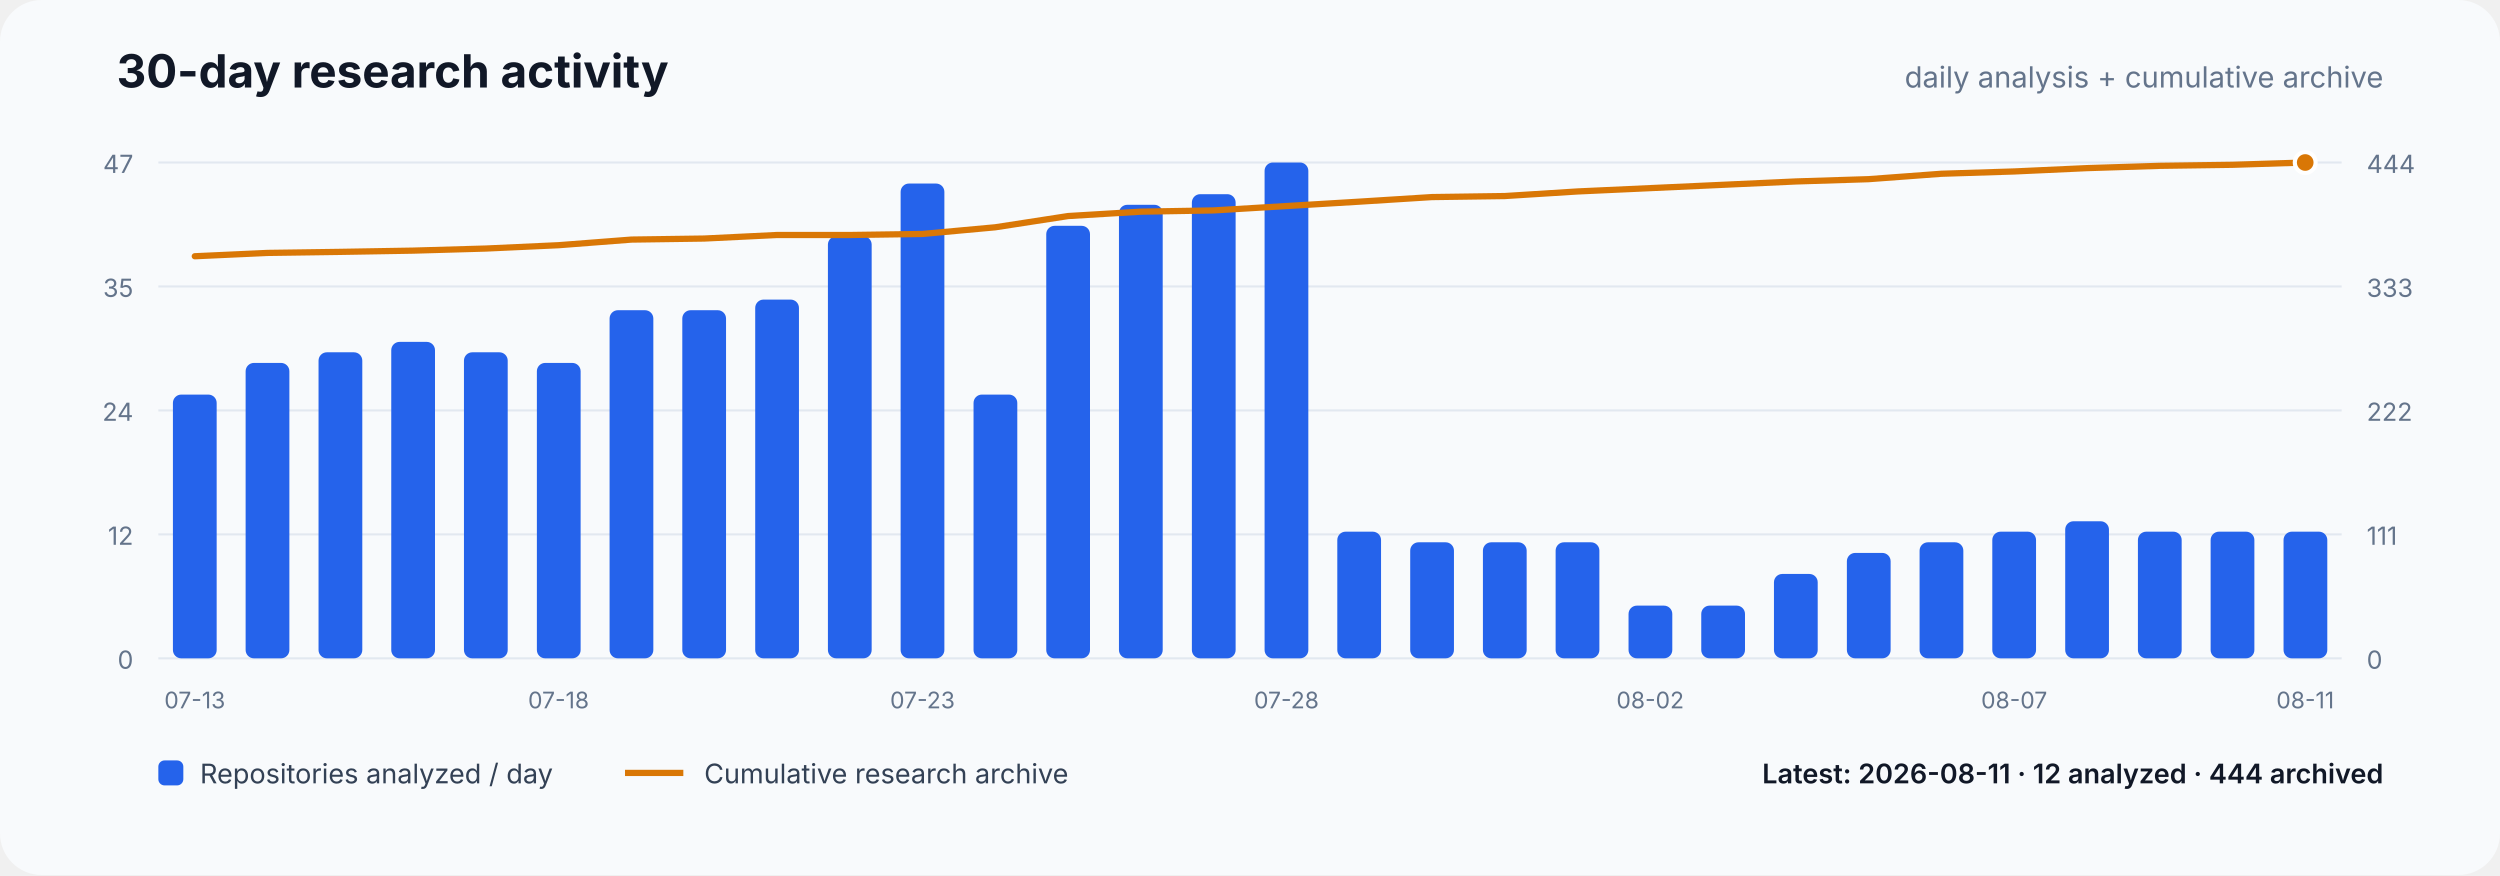
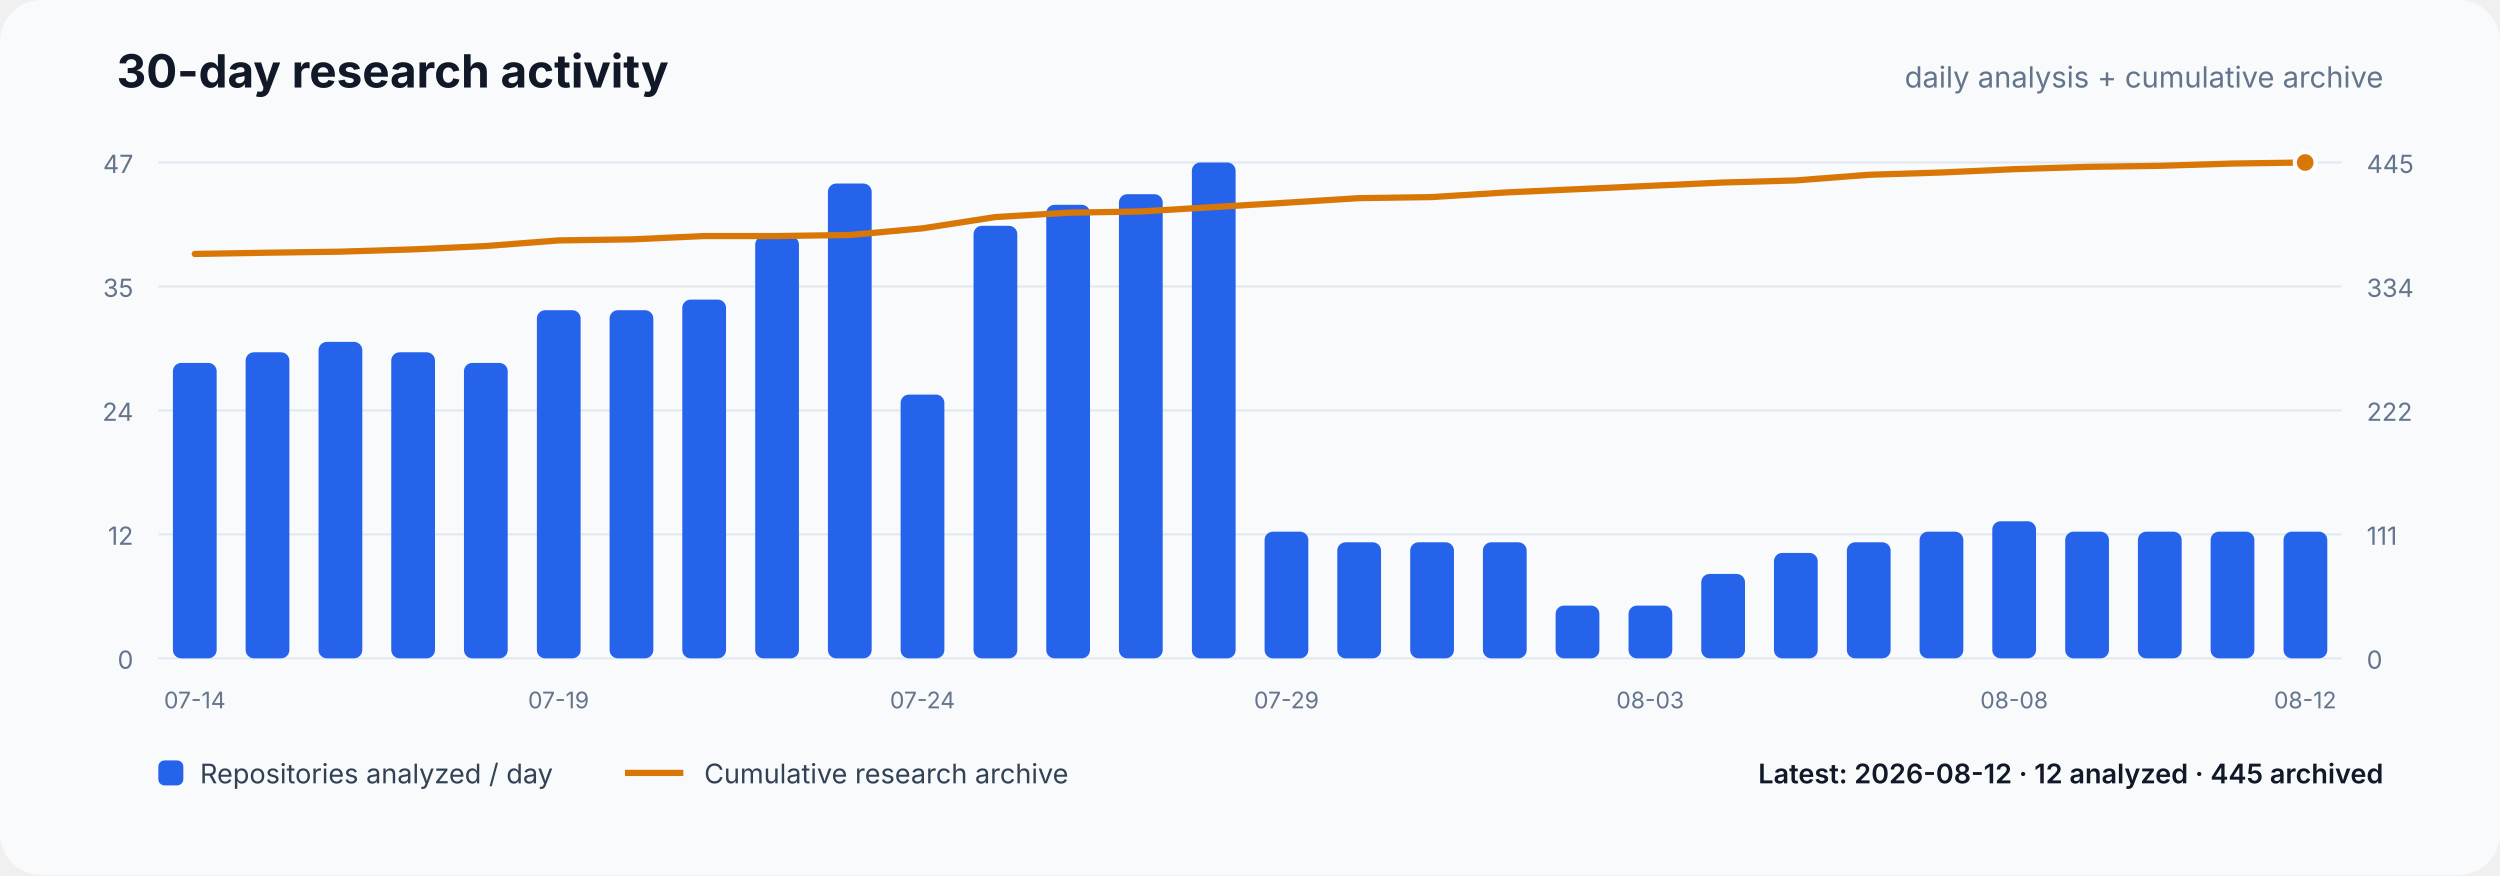
<svg xmlns="http://www.w3.org/2000/svg" width="1200" height="420" viewBox="0 0 1200 420" role="img" aria-labelledby="title desc">
  <rect width="1200" height="420" rx="20" fill="#f8fafc" />
  <text x="56" y="42" font-family="Inter,system-ui,sans-serif" font-size="22" font-weight="700" fill="#111827">30-day research activity</text>
  <text x="1144" y="42" text-anchor="end" font-family="Inter,system-ui,sans-serif" font-size="14" fill="#64748b">daily analysis + cumulative archive</text>
  <line x1="76" y1="316.0" x2="1124" y2="316.0" stroke="#e2e8f0" />
  <text x="64" y="321.0" text-anchor="end" font-family="Inter,system-ui,sans-serif" font-size="12" fill="#64748b">0</text>
  <text x="1136" y="321.0" font-family="Inter,system-ui,sans-serif" font-size="12" fill="#64748b">0</text>
  <line x1="76" y1="256.5" x2="1124" y2="256.5" stroke="#e2e8f0" />
  <text x="64" y="261.5" text-anchor="end" font-family="Inter,system-ui,sans-serif" font-size="12" fill="#64748b">12</text>
  <text x="1136" y="261.5" font-family="Inter,system-ui,sans-serif" font-size="12" fill="#64748b">111</text>
  <line x1="76" y1="197.0" x2="1124" y2="197.0" stroke="#e2e8f0" />
  <text x="64" y="202.0" text-anchor="end" font-family="Inter,system-ui,sans-serif" font-size="12" fill="#64748b">24</text>
  <text x="1136" y="202.0" font-family="Inter,system-ui,sans-serif" font-size="12" fill="#64748b">222</text>
  <line x1="76" y1="137.5" x2="1124" y2="137.5" stroke="#e2e8f0" />
  <text x="64" y="142.5" text-anchor="end" font-family="Inter,system-ui,sans-serif" font-size="12" fill="#64748b">35</text>
-   <text x="1136" y="142.5" font-family="Inter,system-ui,sans-serif" font-size="12" fill="#64748b">333</text>
+   <text x="1136" y="142.5" font-family="Inter,system-ui,sans-serif" font-size="12" fill="#64748b">334</text>
  <line x1="76" y1="78.0" x2="1124" y2="78.0" stroke="#e2e8f0" />
  <text x="64" y="83.0" text-anchor="end" font-family="Inter,system-ui,sans-serif" font-size="12" fill="#64748b">47</text>
-   <text x="1136" y="83.0" font-family="Inter,system-ui,sans-serif" font-size="12" fill="#64748b">444</text>
-   <rect x="83.0" y="189.4" width="21.0" height="126.6" rx="4" fill="#2563eb" />
-   <text x="93.5" y="340" text-anchor="middle" font-family="Inter,system-ui,sans-serif" font-size="11" fill="#64748b">07-13</text>
-   <rect x="117.9" y="174.2" width="21.0" height="141.8" rx="4" fill="#2563eb" />
-   <rect x="152.9" y="169.1" width="21.0" height="146.9" rx="4" fill="#2563eb" />
-   <rect x="187.8" y="164.1" width="21.0" height="151.9" rx="4" fill="#2563eb" />
-   <rect x="222.7" y="169.1" width="21.0" height="146.9" rx="4" fill="#2563eb" />
-   <rect x="257.7" y="174.2" width="21.0" height="141.8" rx="4" fill="#2563eb" />
-   <text x="268.1" y="340" text-anchor="middle" font-family="Inter,system-ui,sans-serif" font-size="11" fill="#64748b">07-18</text>
+   <text x="1136" y="83.0" font-family="Inter,system-ui,sans-serif" font-size="12" fill="#64748b">445</text>
+   <rect x="83.0" y="174.2" width="21.0" height="141.8" rx="4" fill="#2563eb" />
+   <text x="93.5" y="340" text-anchor="middle" font-family="Inter,system-ui,sans-serif" font-size="11" fill="#64748b">07-14</text>
+   <rect x="117.9" y="169.1" width="21.0" height="146.9" rx="4" fill="#2563eb" />
+   <rect x="152.9" y="164.1" width="21.0" height="151.9" rx="4" fill="#2563eb" />
+   <rect x="187.8" y="169.1" width="21.0" height="146.9" rx="4" fill="#2563eb" />
+   <rect x="222.7" y="174.2" width="21.0" height="141.8" rx="4" fill="#2563eb" />
+   <rect x="257.7" y="148.9" width="21.0" height="167.1" rx="4" fill="#2563eb" />
+   <text x="268.1" y="340" text-anchor="middle" font-family="Inter,system-ui,sans-serif" font-size="11" fill="#64748b">07-19</text>
  <rect x="292.6" y="148.9" width="21.0" height="167.1" rx="4" fill="#2563eb" />
-   <rect x="327.5" y="148.9" width="21.0" height="167.1" rx="4" fill="#2563eb" />
-   <rect x="362.5" y="143.8" width="21.0" height="172.2" rx="4" fill="#2563eb" />
-   <rect x="397.4" y="113.4" width="21.0" height="202.6" rx="4" fill="#2563eb" />
-   <rect x="432.3" y="88.1" width="21.0" height="227.9" rx="4" fill="#2563eb" />
-   <text x="442.8" y="340" text-anchor="middle" font-family="Inter,system-ui,sans-serif" font-size="11" fill="#64748b">07-23</text>
-   <rect x="467.3" y="189.4" width="21.0" height="126.6" rx="4" fill="#2563eb" />
-   <rect x="502.2" y="108.4" width="21.0" height="207.6" rx="4" fill="#2563eb" />
-   <rect x="537.1" y="98.3" width="21.0" height="217.7" rx="4" fill="#2563eb" />
-   <rect x="572.1" y="93.2" width="21.0" height="222.8" rx="4" fill="#2563eb" />
-   <rect x="607.0" y="78.0" width="21.0" height="238.0" rx="4" fill="#2563eb" />
-   <text x="617.5" y="340" text-anchor="middle" font-family="Inter,system-ui,sans-serif" font-size="11" fill="#64748b">07-28</text>
-   <rect x="641.9" y="255.2" width="21.0" height="60.8" rx="4" fill="#2563eb" />
+   <rect x="327.5" y="143.8" width="21.0" height="172.2" rx="4" fill="#2563eb" />
+   <rect x="362.5" y="113.4" width="21.0" height="202.6" rx="4" fill="#2563eb" />
+   <rect x="397.4" y="88.1" width="21.0" height="227.9" rx="4" fill="#2563eb" />
+   <rect x="432.3" y="189.4" width="21.0" height="126.6" rx="4" fill="#2563eb" />
+   <text x="442.8" y="340" text-anchor="middle" font-family="Inter,system-ui,sans-serif" font-size="11" fill="#64748b">07-24</text>
+   <rect x="467.3" y="108.4" width="21.0" height="207.6" rx="4" fill="#2563eb" />
+   <rect x="502.2" y="98.3" width="21.0" height="217.7" rx="4" fill="#2563eb" />
+   <rect x="537.1" y="93.2" width="21.0" height="222.8" rx="4" fill="#2563eb" />
+   <rect x="572.1" y="78.0" width="21.0" height="238.0" rx="4" fill="#2563eb" />
+   <rect x="607.0" y="255.2" width="21.0" height="60.8" rx="4" fill="#2563eb" />
+   <text x="617.5" y="340" text-anchor="middle" font-family="Inter,system-ui,sans-serif" font-size="11" fill="#64748b">07-29</text>
+   <rect x="641.9" y="260.3" width="21.0" height="55.7" rx="4" fill="#2563eb" />
  <rect x="676.9" y="260.3" width="21.0" height="55.7" rx="4" fill="#2563eb" />
  <rect x="711.8" y="260.3" width="21.0" height="55.7" rx="4" fill="#2563eb" />
-   <rect x="746.7" y="260.3" width="21.0" height="55.7" rx="4" fill="#2563eb" />
+   <rect x="746.7" y="290.7" width="21.0" height="25.3" rx="4" fill="#2563eb" />
  <rect x="781.7" y="290.7" width="21.0" height="25.3" rx="4" fill="#2563eb" />
-   <text x="792.1" y="340" text-anchor="middle" font-family="Inter,system-ui,sans-serif" font-size="11" fill="#64748b">08-02</text>
-   <rect x="816.6" y="290.7" width="21.0" height="25.3" rx="4" fill="#2563eb" />
-   <rect x="851.5" y="275.5" width="21.0" height="40.5" rx="4" fill="#2563eb" />
-   <rect x="886.5" y="265.4" width="21.0" height="50.6" rx="4" fill="#2563eb" />
-   <rect x="921.4" y="260.3" width="21.0" height="55.7" rx="4" fill="#2563eb" />
-   <rect x="956.3" y="255.2" width="21.0" height="60.8" rx="4" fill="#2563eb" />
-   <text x="966.8" y="340" text-anchor="middle" font-family="Inter,system-ui,sans-serif" font-size="11" fill="#64748b">08-07</text>
-   <rect x="991.3" y="250.2" width="21.0" height="65.8" rx="4" fill="#2563eb" />
+   <text x="792.1" y="340" text-anchor="middle" font-family="Inter,system-ui,sans-serif" font-size="11" fill="#64748b">08-03</text>
+   <rect x="816.6" y="275.5" width="21.0" height="40.5" rx="4" fill="#2563eb" />
+   <rect x="851.5" y="265.4" width="21.0" height="50.6" rx="4" fill="#2563eb" />
+   <rect x="886.5" y="260.3" width="21.0" height="55.7" rx="4" fill="#2563eb" />
+   <rect x="921.4" y="255.2" width="21.0" height="60.8" rx="4" fill="#2563eb" />
+   <rect x="956.3" y="250.2" width="21.0" height="65.8" rx="4" fill="#2563eb" />
+   <text x="966.8" y="340" text-anchor="middle" font-family="Inter,system-ui,sans-serif" font-size="11" fill="#64748b">08-08</text>
+   <rect x="991.3" y="255.2" width="21.0" height="60.8" rx="4" fill="#2563eb" />
  <rect x="1026.2" y="255.2" width="21.0" height="60.8" rx="4" fill="#2563eb" />
  <rect x="1061.1" y="255.2" width="21.0" height="60.8" rx="4" fill="#2563eb" />
  <rect x="1096.1" y="255.2" width="21.0" height="60.8" rx="4" fill="#2563eb" />
-   <text x="1106.5" y="340" text-anchor="middle" font-family="Inter,system-ui,sans-serif" font-size="11" fill="#64748b">08-11</text>
-   <polyline points="93.5,123.0 128.4,121.4 163.3,120.9 198.3,120.3 233.2,119.3 268.1,117.7 303.1,115.0 338.0,114.5 372.9,112.8 407.9,112.8 442.8,112.3 477.7,109.1 512.7,103.7 547.6,101.6 582.5,101.0 617.5,98.9 652.4,96.8 687.3,94.6 722.3,94.1 757.2,91.9 792.1,90.3 827.1,88.7 862.0,87.1 896.9,86.0 931.9,83.4 966.8,82.3 1001.7,80.7 1036.7,79.6 1071.6,79.1 1106.5,78.0" fill="none" stroke="#d97706" stroke-width="3" stroke-linejoin="round" stroke-linecap="round" />
+   <text x="1106.5" y="340" text-anchor="middle" font-family="Inter,system-ui,sans-serif" font-size="11" fill="#64748b">08-12</text>
+   <polyline points="93.5,121.9 128.4,121.3 163.3,120.8 198.3,119.7 233.2,118.1 268.1,115.4 303.1,114.9 338.0,113.3 372.9,113.3 407.9,112.8 442.8,109.6 477.7,104.2 512.7,102.1 547.6,101.5 582.5,99.4 617.5,97.3 652.4,95.1 687.3,94.6 722.3,92.4 757.2,90.8 792.1,89.2 827.1,87.6 862.0,86.6 896.9,83.9 931.9,82.8 966.8,81.2 1001.7,80.1 1036.7,79.6 1071.6,78.5 1106.5,78.0" fill="none" stroke="#d97706" stroke-width="3" stroke-linejoin="round" stroke-linecap="round" />
  <circle cx="1106.5" cy="78.0" r="5" fill="#d97706" stroke="#fff" stroke-width="2" />
  <rect x="76" y="365" width="12" height="12" rx="3" fill="#2563eb" />
  <text x="96" y="376" font-family="Inter,system-ui,sans-serif" font-size="13" fill="#334155">Repositories analyzed / day</text>
  <line x1="300" y1="371" x2="328" y2="371" stroke="#d97706" stroke-width="3" />
  <text x="338" y="376" font-family="Inter,system-ui,sans-serif" font-size="13" fill="#334155">Cumulative research archive</text>
-   <text x="1144" y="376" text-anchor="end" font-family="Inter,system-ui,sans-serif" font-size="13" font-weight="600" fill="#111827">Latest: 2026-08-11 · 12 analyzed · 444 archived</text>
+   <text x="1144" y="376" text-anchor="end" font-family="Inter,system-ui,sans-serif" font-size="13" font-weight="600" fill="#111827">Latest: 2026-08-12 · 12 analyzed · 445 archived</text>
</svg>
